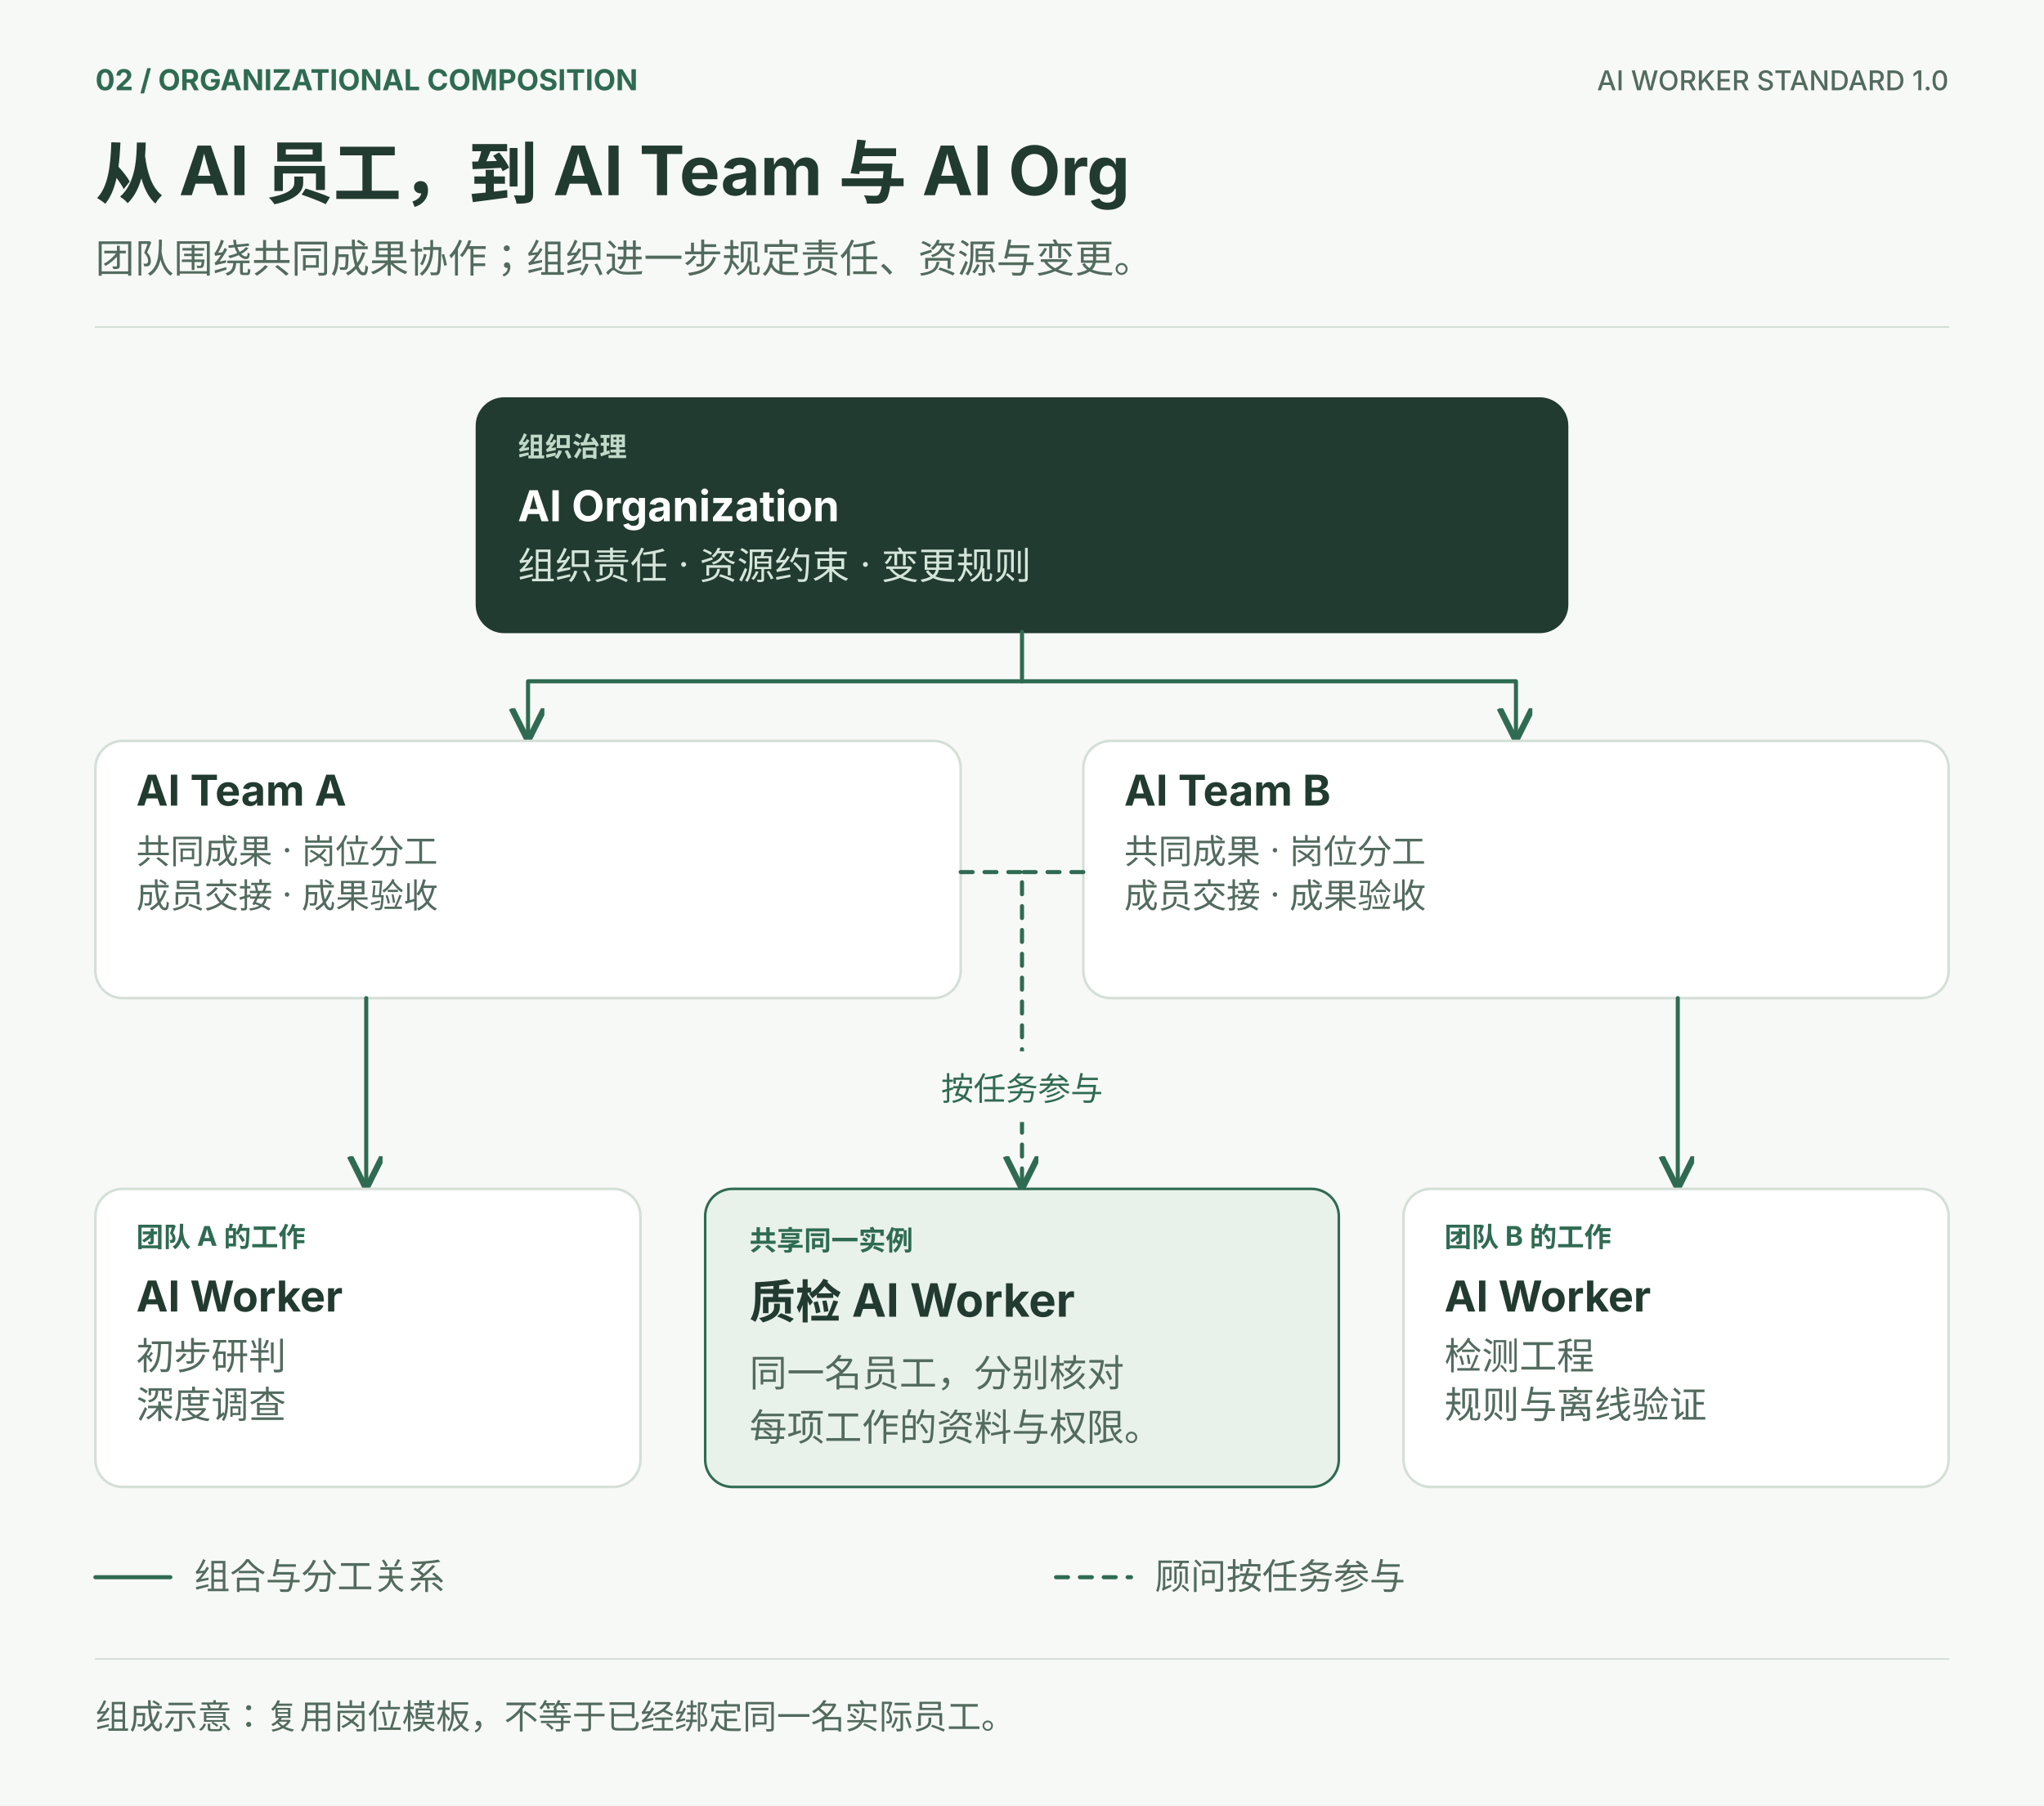
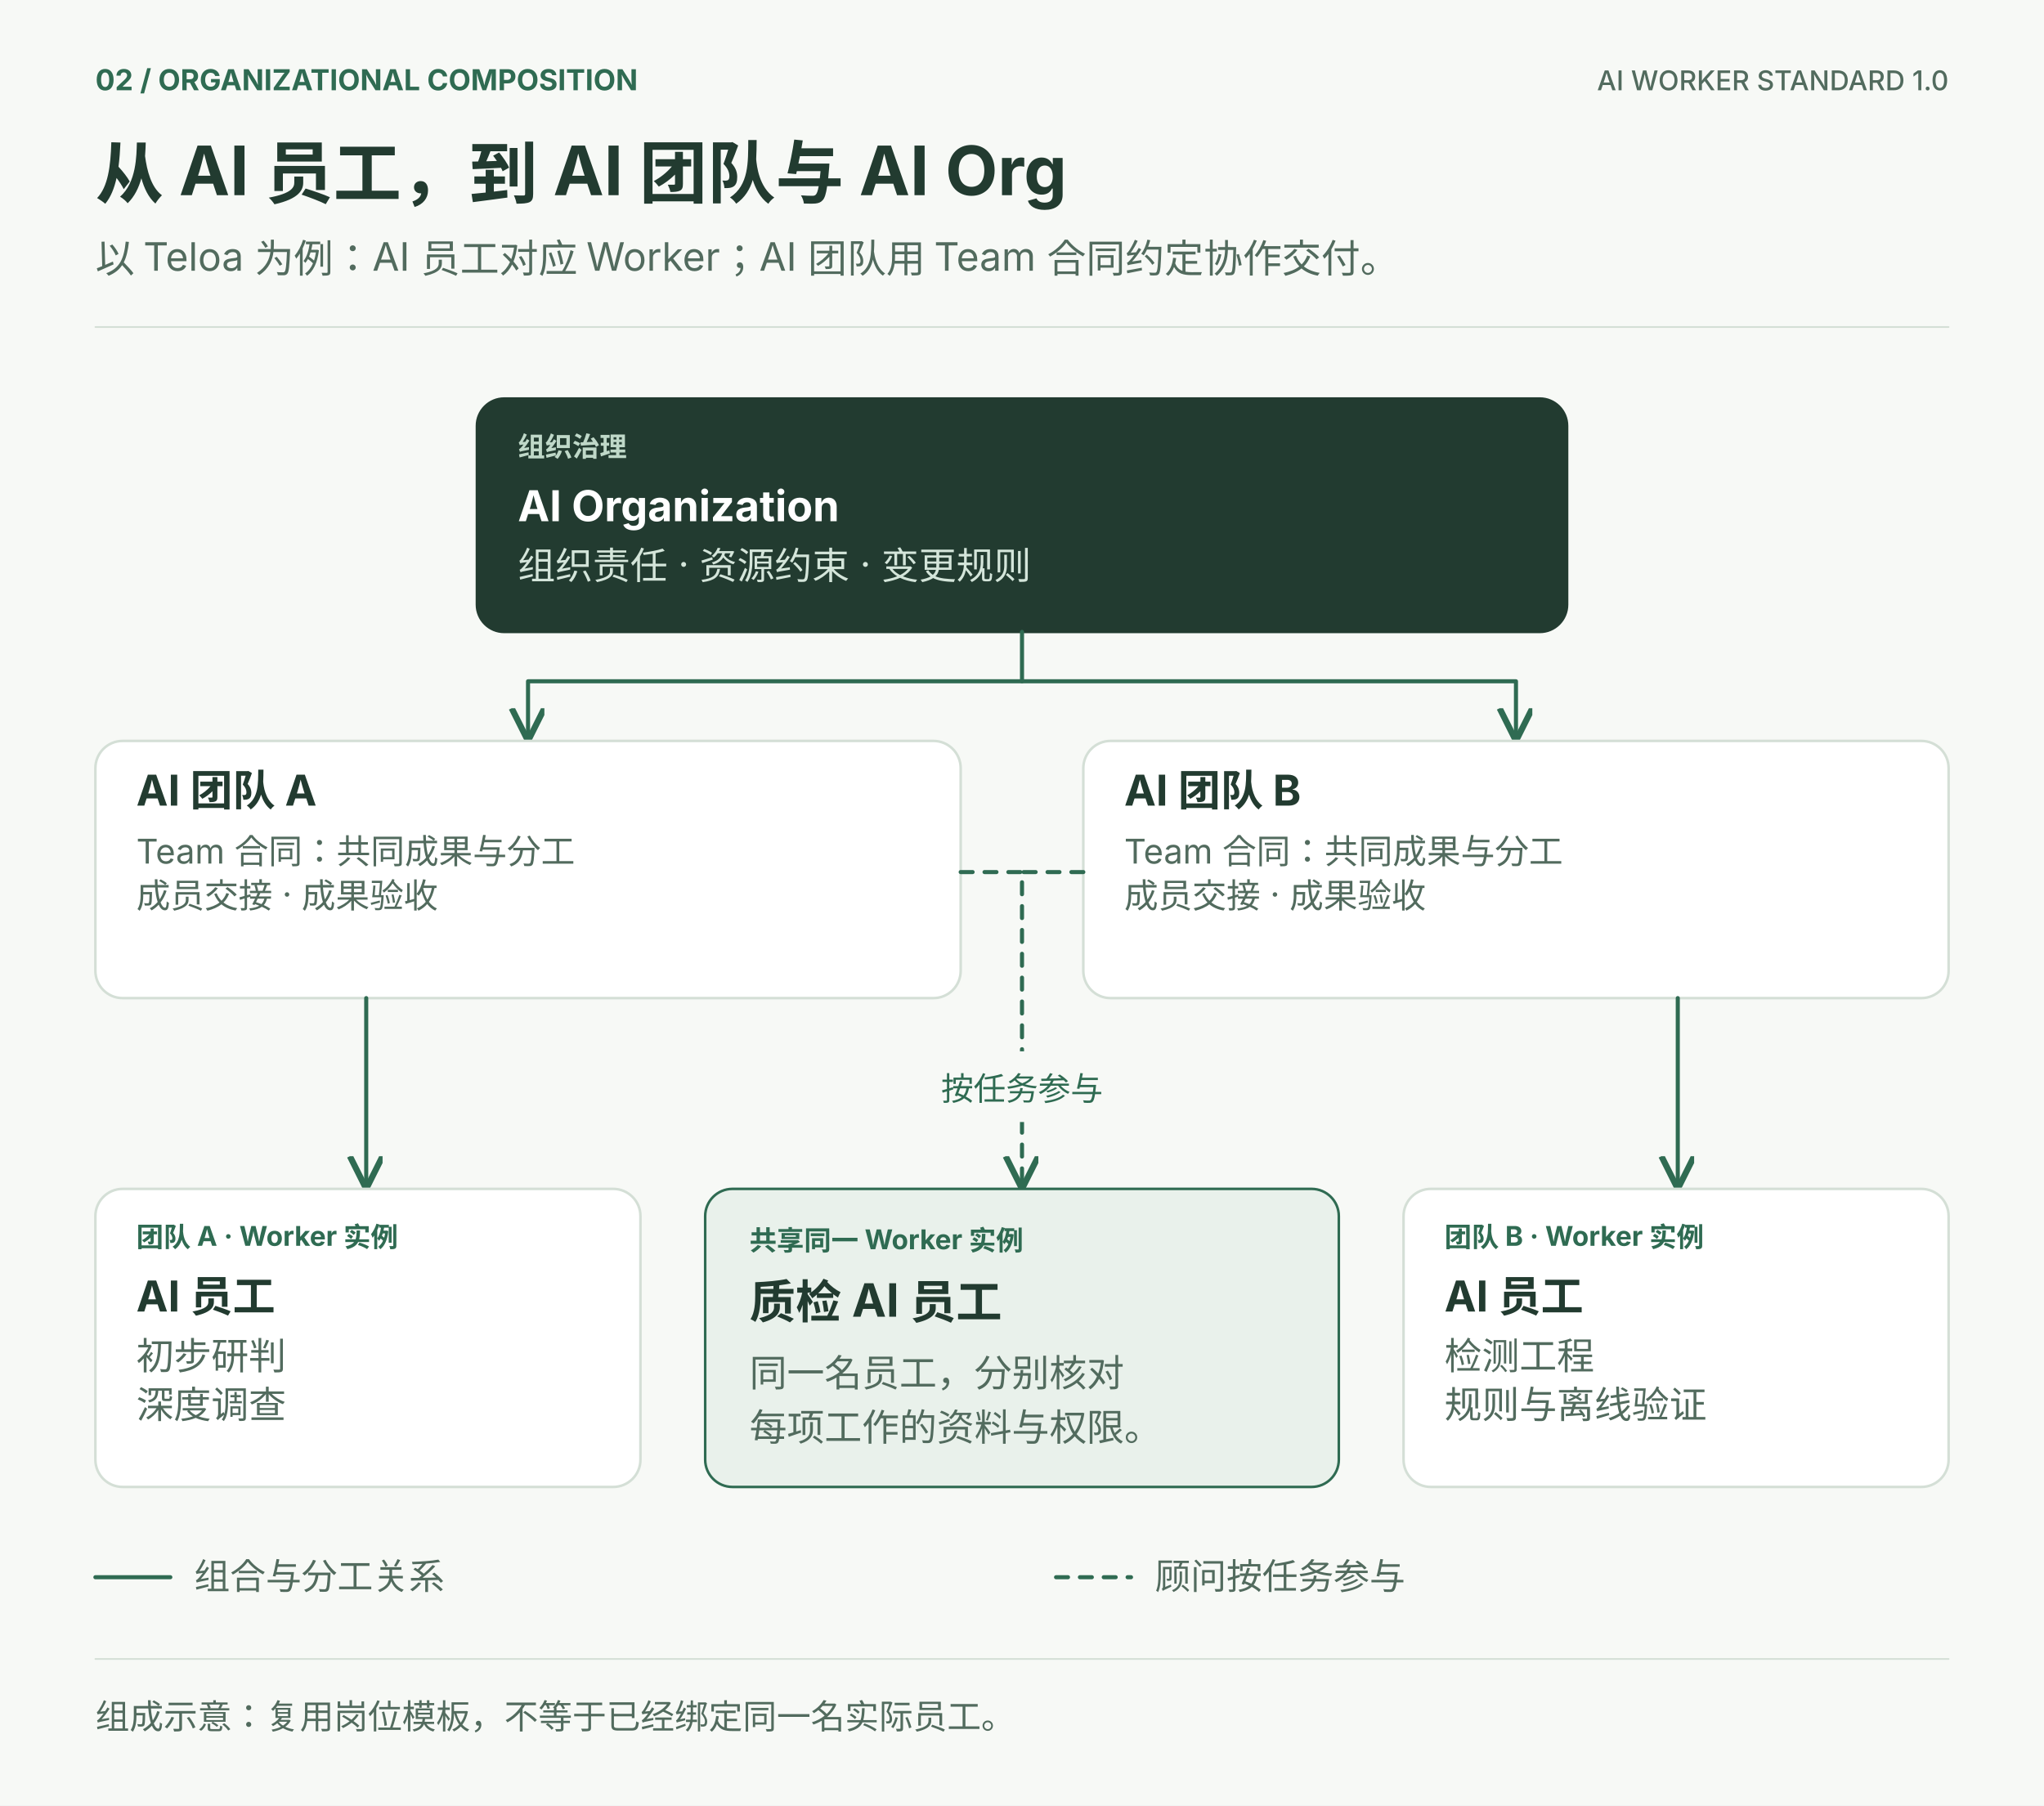
- <svg xmlns="http://www.w3.org/2000/svg" width="1200" height="1060" viewBox="0 0 1200 1060" role="img" aria-label="从 AI 员工，到 AI Team 与 AI Org">
+ <svg xmlns="http://www.w3.org/2000/svg" width="1200" height="1060" viewBox="0 0 1200 1060" role="img" aria-label="从 AI 员工，到 AI 团队与 AI Org">
  <defs>
    <marker id="arrow" markerWidth="10" markerHeight="10" refX="8" refY="4" orient="auto">
      <path d="M0 0 L8 4 L0 8" fill="none" stroke="#2f6b52" stroke-width="1.5" />
    </marker>
    <marker id="amber" markerWidth="10" markerHeight="10" refX="8" refY="4" orient="auto">
      <path d="M0 0 L8 4 L0 8" fill="none" stroke="#8d6021" stroke-width="1.5" />
    </marker>
  </defs>
  <g font-family="Inter, -apple-system, BlinkMacSystemFont, PingFang SC, Microsoft YaHei, Arial, sans-serif">
    <rect width="1200" height="1060" fill="#f7f9f6" />
    <text x="56" y="53" fill="#2f6b52" font-size="17" font-weight="650" text-anchor="start">
      <tspan x="56" dy="0">02 / ORGANIZATIONAL COMPOSITION</tspan>
    </text>
    <text x="1144" y="53" fill="#526b5e" font-size="16" font-weight="500" text-anchor="end">
      <tspan x="1144" dy="0">AI WORKER STANDARD 1.0</tspan>
    </text>
    <text x="56" y="116" fill="#223b30" font-size="40" font-weight="650" text-anchor="start">
-       <tspan x="56" dy="0">从 AI 员工，到 AI Team 与 AI Org</tspan>
+       <tspan x="56" dy="0">从 AI 员工，到 AI 团队与 AI Org</tspan>
    </text>
    <text x="56" y="160" fill="#526b5e" font-size="23" font-weight="400" text-anchor="start">
-       <tspan x="56" dy="0">团队围绕共同成果协作；组织进一步规定责任、资源与变更。</tspan>
+       <tspan x="56" dy="0">以 Teloa 为例：AI 员工对应 Worker；AI 团队用 Team 合同约定协作交付。</tspan>
    </text>
    <path d="M56 192 H1144" fill="none" stroke="#d4dfd6" stroke-width="1" stroke-linejoin="round" stroke-linecap="round" />
    <rect x="280" y="234" width="640" height="137" rx="16" fill="#223b30" stroke="#223b30" stroke-width="1.5" />
    <text x="304" y="268" fill="#bfd8c8" font-size="16" font-weight="650" text-anchor="start">
      <tspan x="304" dy="0">组织治理</tspan>
    </text>
    <text x="304" y="306" fill="#ffffff" font-size="25" font-weight="650" text-anchor="start">
      <tspan x="304" dy="0">AI Organization</tspan>
    </text>
    <text x="304" y="340" fill="#d4e5da" font-size="22" font-weight="400" text-anchor="start">
      <tspan x="304" dy="0">组织责任 · 资源约束 · 变更规则</tspan>
    </text>
    <path d="M600 371 V400 H310 V435" fill="none" stroke="#2f6b52" stroke-width="2.4" stroke-linejoin="round" stroke-linecap="round" marker-end="url(#arrow)" />
    <path d="M600 400 H890 V435" fill="none" stroke="#2f6b52" stroke-width="2.4" stroke-linejoin="round" stroke-linecap="round" marker-end="url(#arrow)" />
    <rect x="56" y="435" width="508" height="151" rx="16" fill="#ffffff" stroke="#d4dfd6" stroke-width="1.5" />
    <text x="80" y="473" fill="#223b30" font-size="25" font-weight="650" text-anchor="start">
-       <tspan x="80" dy="0">AI Team A</tspan>
+       <tspan x="80" dy="0">AI 团队 A</tspan>
    </text>
    <text x="80" y="507" fill="#526b5e" font-size="20" font-weight="400" text-anchor="start">
-       <tspan x="80" dy="0">共同成果 · 岗位分工</tspan>
+       <tspan x="80" dy="0">Team 合同：共同成果与分工</tspan>
      <tspan x="80" dy="26">成员交接 · 成果验收</tspan>
    </text>
    <rect x="636" y="435" width="508" height="151" rx="16" fill="#ffffff" stroke="#d4dfd6" stroke-width="1.5" />
    <text x="660" y="473" fill="#223b30" font-size="25" font-weight="650" text-anchor="start">
-       <tspan x="660" dy="0">AI Team B</tspan>
+       <tspan x="660" dy="0">AI 团队 B</tspan>
    </text>
    <text x="660" y="507" fill="#526b5e" font-size="20" font-weight="400" text-anchor="start">
-       <tspan x="660" dy="0">共同成果 · 岗位分工</tspan>
+       <tspan x="660" dy="0">Team 合同：共同成果与分工</tspan>
      <tspan x="660" dy="26">成员交接 · 成果验收</tspan>
    </text>
    <path d="M215 586 V698" fill="none" stroke="#2f6b52" stroke-width="2.4" stroke-linejoin="round" stroke-linecap="round" marker-end="url(#arrow)" />
    <path d="M985 586 V698" fill="none" stroke="#2f6b52" stroke-width="2.4" stroke-linejoin="round" stroke-linecap="round" marker-end="url(#arrow)" />
    <path d="M564 512 H600 V698" fill="none" stroke="#2f6b52" stroke-width="2.4" stroke-linejoin="round" stroke-linecap="round" stroke-dasharray="7 7" marker-end="url(#arrow)" />
    <path d="M636 512 H600" fill="none" stroke="#2f6b52" stroke-width="2.4" stroke-linejoin="round" stroke-linecap="round" stroke-dasharray="7 7" />
    <rect x="490" y="618" width="220" height="40" rx="4" fill="#f7f9f6" stroke="#f7f9f6" stroke-width="1.5" />
    <text x="600" y="646" fill="#2f6b52" font-size="19" font-weight="500" text-anchor="middle">
      <tspan x="600" dy="0">按任务参与</tspan>
    </text>
    <rect x="56" y="698" width="320" height="175" rx="16" fill="#ffffff" stroke="#d4dfd6" stroke-width="1.5" />
    <text x="80" y="732" fill="#2f6b52" font-size="16" font-weight="650" text-anchor="start">
-       <tspan x="80" dy="0">团队 A 的工作</tspan>
+       <tspan x="80" dy="0">团队 A · Worker 实例</tspan>
    </text>
    <text x="80" y="770" fill="#223b30" font-size="25" font-weight="650" text-anchor="start">
-       <tspan x="80" dy="0">AI Worker</tspan>
+       <tspan x="80" dy="0">AI 员工</tspan>
    </text>
    <text x="80" y="804" fill="#526b5e" font-size="22" font-weight="400" text-anchor="start">
      <tspan x="80" dy="0">初步研判</tspan>
      <tspan x="80" dy="28.6">深度调查</tspan>
    </text>
    <rect x="824" y="698" width="320" height="175" rx="16" fill="#ffffff" stroke="#d4dfd6" stroke-width="1.5" />
    <text x="848" y="732" fill="#2f6b52" font-size="16" font-weight="650" text-anchor="start">
-       <tspan x="848" dy="0">团队 B 的工作</tspan>
+       <tspan x="848" dy="0">团队 B · Worker 实例</tspan>
    </text>
    <text x="848" y="770" fill="#223b30" font-size="25" font-weight="650" text-anchor="start">
-       <tspan x="848" dy="0">AI Worker</tspan>
+       <tspan x="848" dy="0">AI 员工</tspan>
    </text>
    <text x="848" y="804" fill="#526b5e" font-size="22" font-weight="400" text-anchor="start">
      <tspan x="848" dy="0">检测工程</tspan>
      <tspan x="848" dy="28.6">规则与离线验证</tspan>
    </text>
    <rect x="414" y="698" width="372" height="175" rx="16" fill="#e9f1eb" stroke="#2f6b52" stroke-width="1.5" />
    <text x="440" y="734" fill="#2f6b52" font-size="16" font-weight="650" text-anchor="start">
-       <tspan x="440" dy="0">共享同一实例</tspan>
+       <tspan x="440" dy="0">共享同一 Worker 实例</tspan>
    </text>
    <text x="440" y="774" fill="#223b30" font-size="27" font-weight="650" text-anchor="start">
-       <tspan x="440" dy="0">质检 AI Worker</tspan>
+       <tspan x="440" dy="0">质检 AI 员工</tspan>
    </text>
    <text x="440" y="814" fill="#526b5e" font-size="22" font-weight="400" text-anchor="start">
      <tspan x="440" dy="0">同一名员工，分别核对</tspan>
      <tspan x="440" dy="31.9">每项工作的资料与权限。</tspan>
    </text>
    <path d="M56 926 H100" fill="none" stroke="#2f6b52" stroke-width="2.4" stroke-linejoin="round" stroke-linecap="round" />
    <text x="114" y="933" fill="#526b5e" font-size="21" font-weight="400" text-anchor="start">
      <tspan x="114" dy="0">组合与分工关系</tspan>
    </text>
    <path d="M620 926 H664" fill="none" stroke="#2f6b52" stroke-width="2.4" stroke-linejoin="round" stroke-linecap="round" stroke-dasharray="7 7" />
    <text x="678" y="933" fill="#526b5e" font-size="21" font-weight="400" text-anchor="start">
      <tspan x="678" dy="0">顾问按任务参与</tspan>
    </text>
    <path d="M56 974 H1144" fill="none" stroke="#d4dfd6" stroke-width="1" stroke-linejoin="round" stroke-linecap="round" />
    <text x="56" y="1015" fill="#526b5e" font-size="20" font-weight="400" text-anchor="start">
      <tspan x="56" dy="0">组成示意：复用岗位模板，不等于已经绑定同一名实际员工。</tspan>
    </text>
  </g>
</svg>
